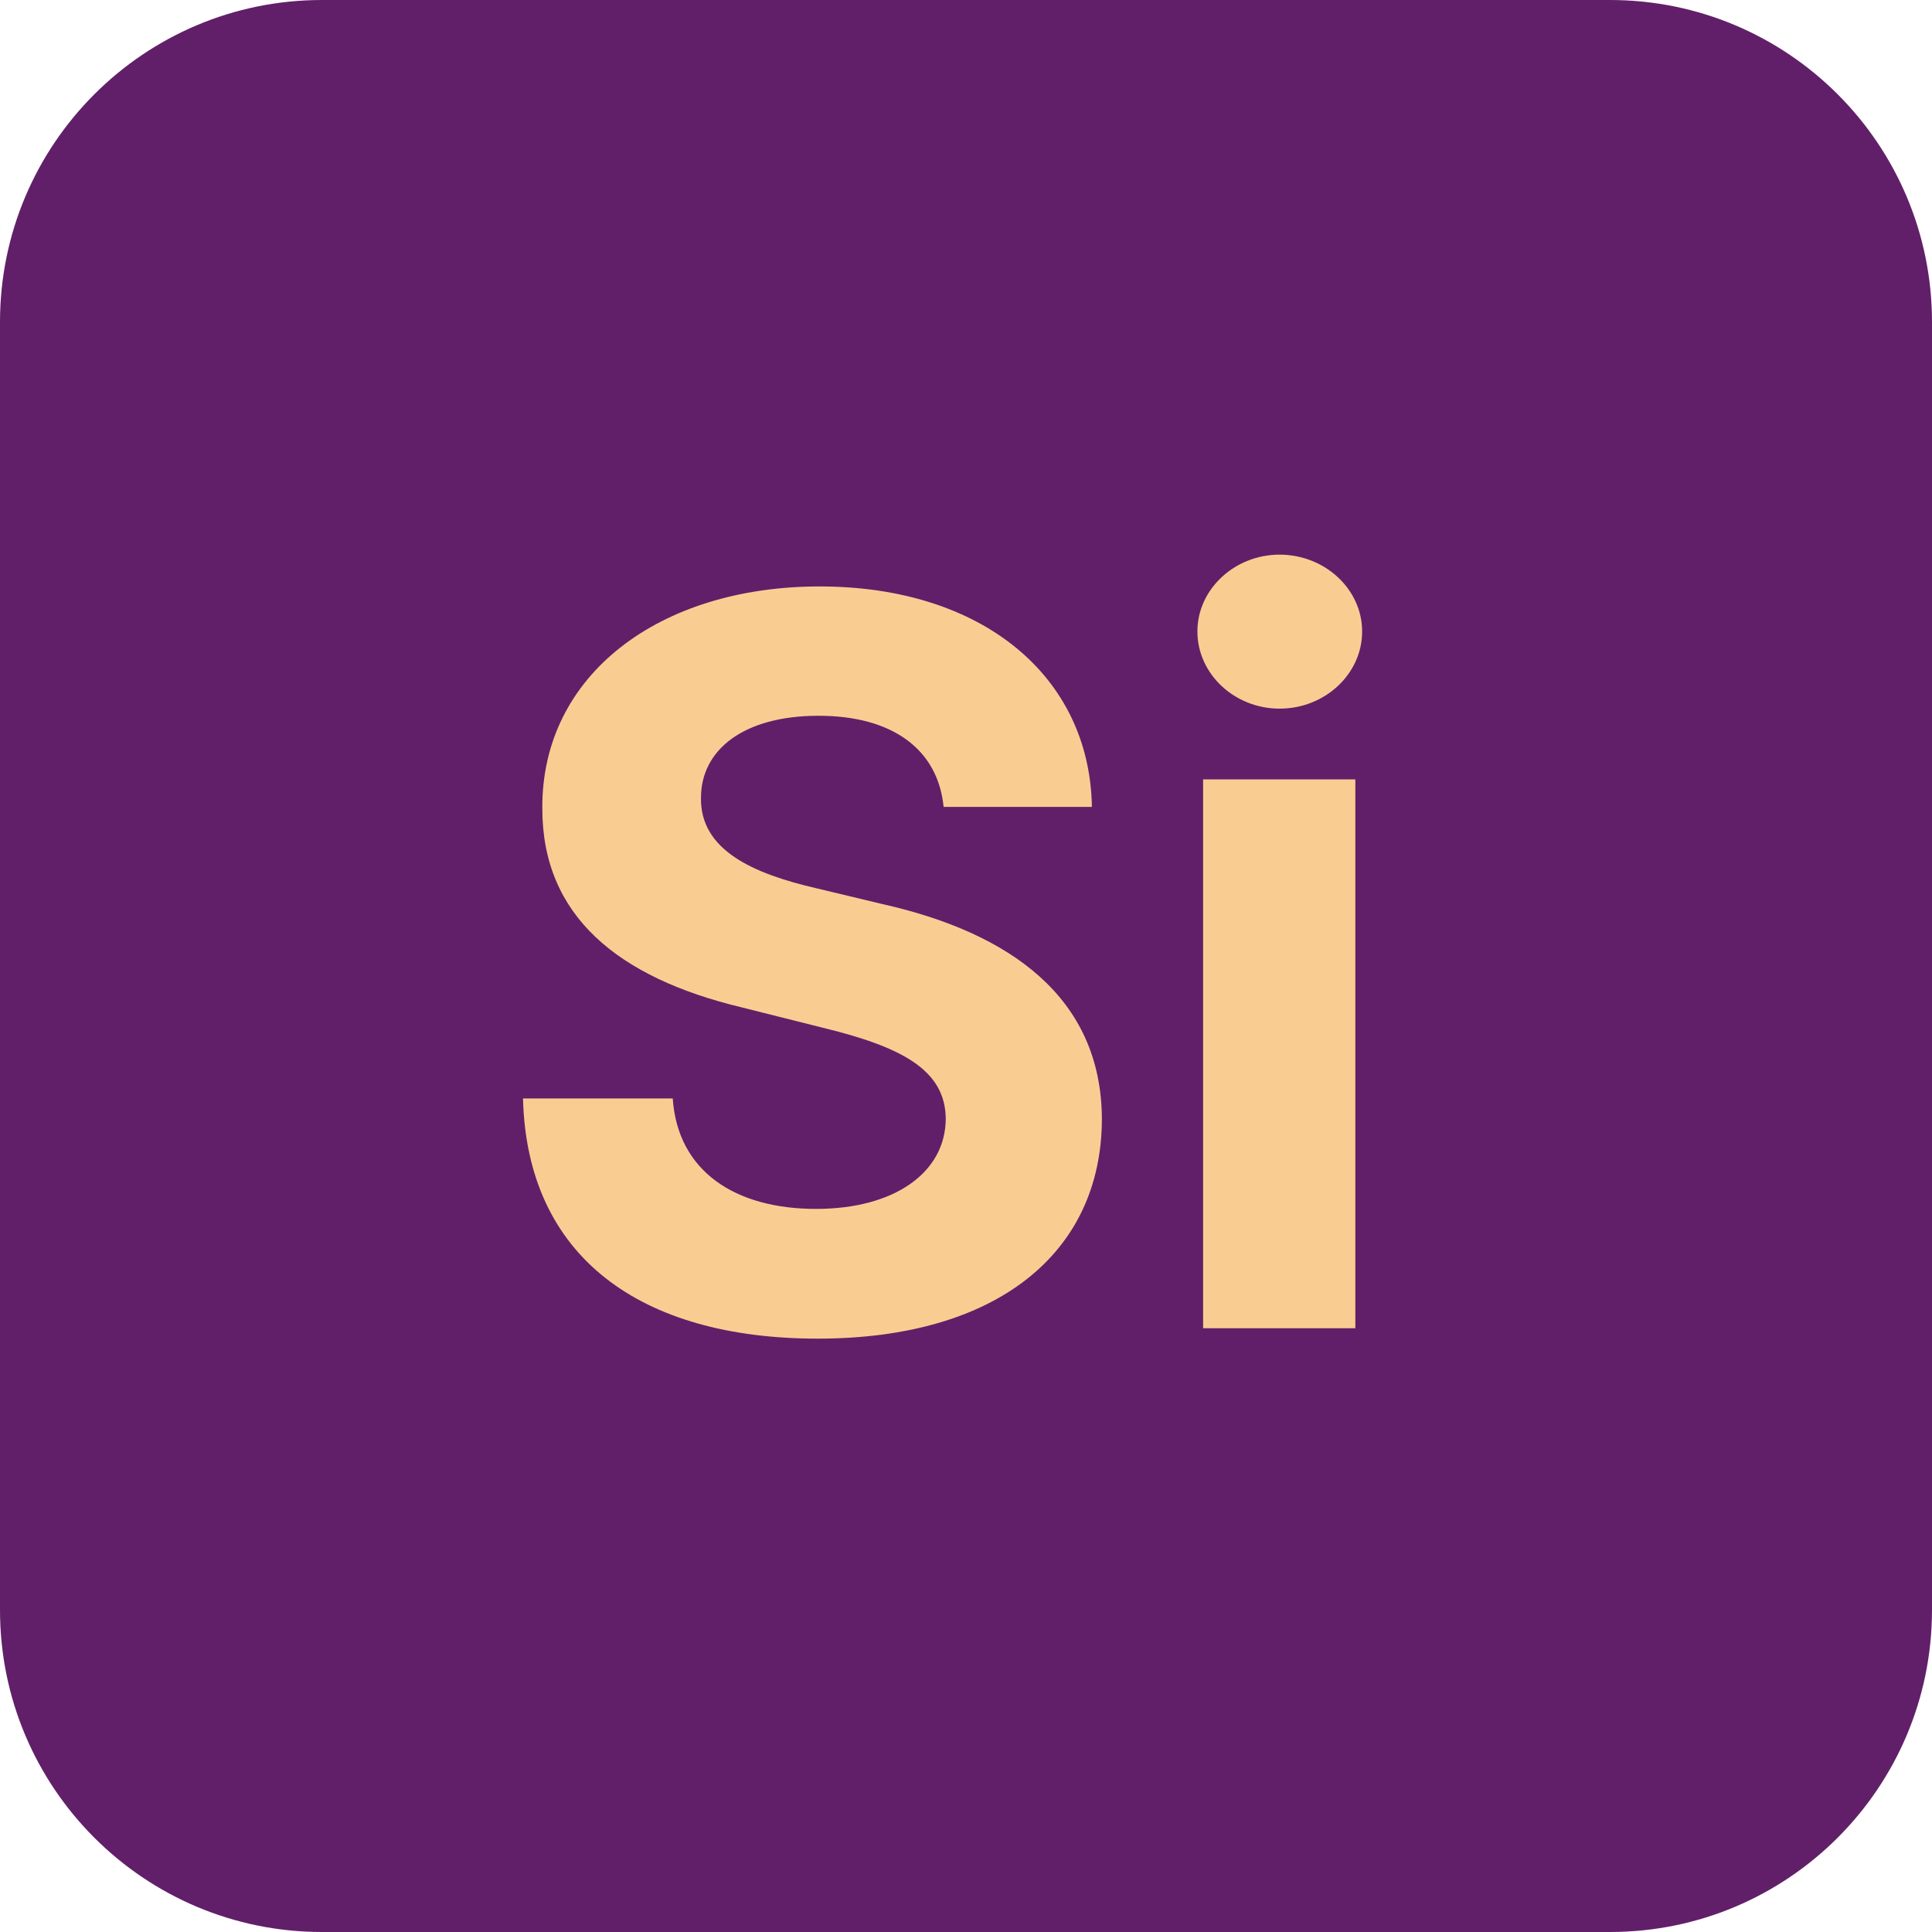
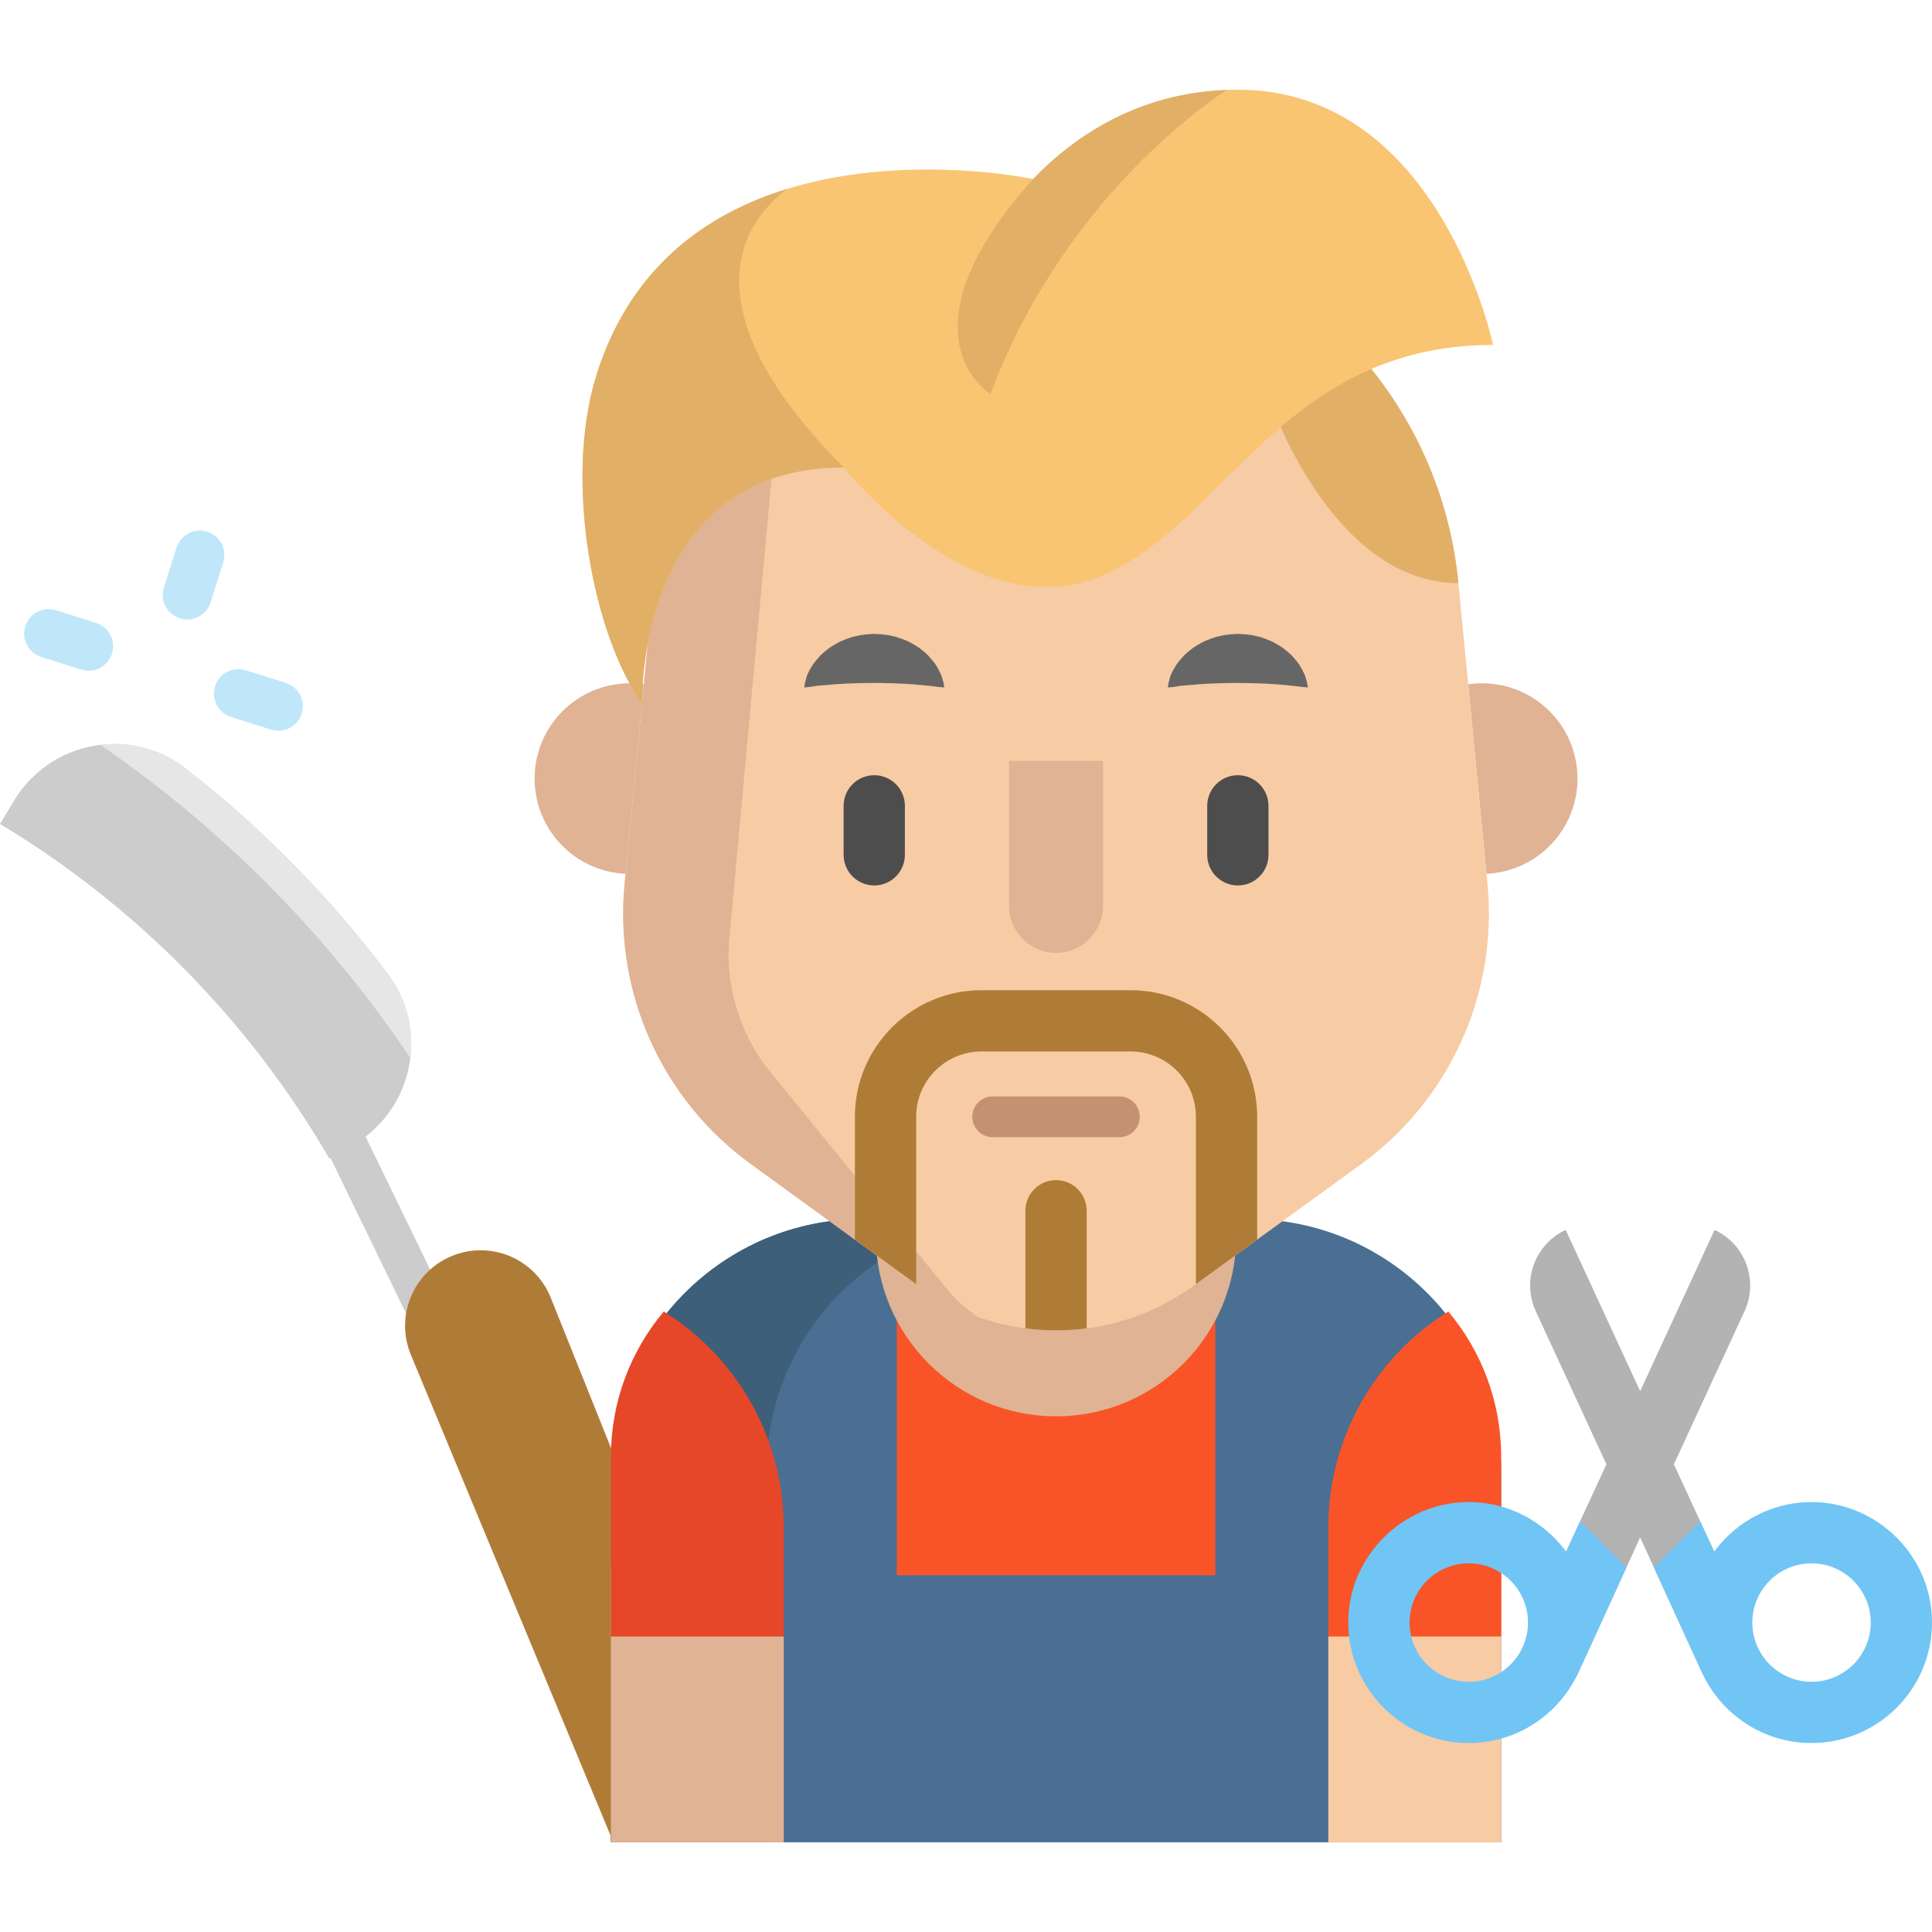
- <svg xmlns="http://www.w3.org/2000/svg" width="48" height="48" viewBox="0 0 48 48" fill="none">
-   <rect width="48" height="48" rx="8" fill="#611F69" />
-   <path d="M23.444 20.047H27.128C27.075 16.807 24.411 14.57 20.363 14.57C16.377 14.57 13.456 16.771 13.474 20.074C13.465 22.755 15.356 24.291 18.428 25.028L20.407 25.525C22.387 26.004 23.488 26.572 23.497 27.798C23.488 29.129 22.227 30.035 20.274 30.035C18.277 30.035 16.838 29.111 16.714 27.291H12.994C13.092 31.224 15.906 33.258 20.319 33.258C24.758 33.258 27.367 31.136 27.376 27.806C27.367 24.779 25.086 23.172 21.925 22.462L20.292 22.071C18.712 21.707 17.389 21.121 17.416 19.816C17.416 18.645 18.454 17.783 20.336 17.783C22.174 17.783 23.302 18.618 23.444 20.047ZM29.891 33H33.673V19.364H29.891V33ZM31.791 17.606C32.918 17.606 33.842 16.745 33.842 15.688C33.842 14.641 32.918 13.78 31.791 13.78C30.672 13.78 29.749 14.641 29.749 15.688C29.749 16.745 30.672 17.606 31.791 17.606Z" fill="#F9CD92" />
+ <svg xmlns="http://www.w3.org/2000/svg" height="800px" width="800px" version="1.1" id="Layer_1" viewBox="0 0 512 512" xml:space="preserve" fill="#000000">
+   <g id="SVGRepo_bgCarrier" stroke-width="0" />
+   <g id="SVGRepo_tracerCarrier" stroke-linecap="round" stroke-linejoin="round" />
+   <g id="SVGRepo_iconCarrier">
+     <path style="fill:#CCCCCC;" d="M117.548,361.568c-2.007,0-3.936-1.122-4.871-3.049l-33.724-69.447 c-1.306-2.688-0.184-5.926,2.503-7.232c2.687-1.304,5.926-0.184,7.232,2.504l33.724,69.447c1.306,2.688,0.184,5.927-2.503,7.232 C119.147,361.393,118.341,361.568,117.548,361.568z" />
+     <path style="fill:#4A6F93;" d="M330.896,323.041H228.829c-36.966,0-66.934,29.967-66.934,66.934v98.249h235.934v-98.249 C397.829,353.008,367.862,323.041,330.896,323.041z" />
+     <polyline style="fill:#F95428;" points="322.072,295.942 322.072,417.459 237.656,417.459 237.656,295.942 " />
+     <path style="fill:#3D5F7A;" d="M270.068,323.041h-41.241c-36.966,0-66.934,29.967-66.934,66.934v98.249h41.241v-98.249 C203.136,353.008,233.103,323.041,270.068,323.041z" />
+     <path style="fill:#AF7C38;" d="M145.865,343.677c-4.242-10.211-15.96-15.05-26.171-10.807l0,0 c-10.211,4.242-15.05,15.96-10.807,26.171l53.569,128.952l29.894-28.325" />
+     <polygon style="fill:#E0B394;" points="207.707,433.688 207.707,488.223 161.895,488.223 161.895,415.022 " />
+     <polygon style="fill:#F7CBA4;" points="397.829,403.478 397.829,488.223 352.016,488.223 352.016,433.688 " />
+     <path style="fill:#E54728;" d="M207.707,404.818v28.875h-45.812v-47.62c0-14.665,5.271-28.106,14.026-38.529l0.216,0.173 C195.781,360.045,207.707,381.615,207.707,404.818z" />
+     <path style="fill:#F95428;" d="M352.016,404.818v28.875h45.812v-47.62c0-14.665-5.271-28.106-14.026-38.529l-0.216,0.173 C363.943,360.045,352.016,381.615,352.016,404.818z" />
+     <g>
+       <path style="fill:#E0B394;" d="M327.621,228.069v99.512c0,26.374-21.383,47.757-47.757,47.757 c-26.381,0-47.757-21.383-47.757-47.757V215.083" />
+       <path style="fill:#E0B394;" d="M165.776,231.558c-13.42-0.595-24.102-11.667-24.102-25.228c0-13.94,11.299-25.249,25.249-25.249 c1.255,0,2.489,0.087,3.701,0.271" />
+       <path style="fill:#E0B394;" d="M393.939,231.558c13.42-0.595,24.113-11.667,24.113-25.228c0-13.94-11.31-25.249-25.26-25.249 c-1.255,0-2.5,0.097-3.701,0.271" />
+     </g>
+     <path style="fill:#F7CBA4;" d="M360.816,308.422l-27.652,20.087l-16.234,11.797l-0.541,0.39 c-8.593,6.234-18.377,10.022-28.409,11.331c-5.39,0.714-10.844,0.714-16.234,0c-10.043-1.31-19.827-5.097-28.409-11.331l-0.541-0.39 l-16.234-11.797l-27.652-20.087c-23.485-17.056-36.18-45.26-33.388-74.146l7.706-79.741c5.303-54.914,51.451-96.83,106.636-96.83 c27.587,0,52.923,10.476,72.014,27.825c19.091,17.338,31.959,41.548,34.611,69.005l7.706,79.741 C396.986,263.162,384.291,291.366,360.816,308.422z" />
+     <path style="fill:#E2AF66;" d="M363.409,97.779c12.684,15.769,21.007,35.271,23.085,56.754c-32.987,0-49.34-46.874-49.34-46.874 C344.794,100.895,353.247,102.151,363.409,97.779z" />
+     <path style="fill:#E0B394;" d="M193.166,249.989c-0.747,12.63,3.366,25.054,11.504,34.741l46.432,57.057 c2.424,2.89,5.173,5.314,8.149,7.251c-5.584-1.948-10.952-4.74-15.92-8.344l-44.427-32.273 c-23.474-17.057-36.169-45.26-33.377-74.146l7.695-79.741c5.26-54.384,50.563-96.008,105.034-96.798 c-33.55,0.812-71.541,32.435-73.521,66.116L193.166,249.989z" />
+     <path style="fill:#F9C573;" d="M395.676,91.417c-56.278,0-71.43,48.702-104.98,61.689s-67.1-29.221-67.1-29.221 c-55.196,0-53.442,62.533-53.442,62.533c-12.955-18.041-20.779-58.908-12.165-86.765c22.121-71.44,114.125-52.566,115.77-52.23 c0.011,0.011,0.022,0.011,0.022,0.011c11.396-11.764,28.128-22.728,51.278-23.593c0.974-0.043,1.97-0.065,2.976-0.065 C381.607,23.776,395.676,91.417,395.676,91.417z" />
+     <g>
+       <path style="fill:#E2AF66;" d="M325.058,23.841c-10.931,7.338-44.622,32.955-62.587,80.575c0,0-14.665-8.907-5.888-31.104 c2.814-7.121,8.041-15.617,16.948-25.628c0.076-0.087,0.152-0.173,0.227-0.26c0.011,0.011,0.022,0.011,0.022,0.011 C285.177,35.67,301.909,24.707,325.058,23.841z" />
+       <path style="fill:#E2AF66;" d="M170.157,186.42c-12.955-18.041-20.779-58.919-12.165-86.765 c8.95-28.907,29.34-43.031,50.553-49.568c-18.94,14.524-18.68,40.065,15.054,73.8C168.404,123.886,170.157,186.42,170.157,186.42z" />
+     </g>
+     <path style="fill:#CCCCCC;" d="M108.746,280.37c-1.126,9.264-6.396,17.966-15.206,23.074c-2.078,1.212-4.167,2.413-6.245,3.626 C66.137,270.619,36.104,240.099,0,218.356c1.245-2.067,2.489-4.134,3.734-6.191c5.162-8.572,13.756-13.68,22.857-14.773 c7.771-0.942,15.92,1.039,22.652,6.288c20.152,15.693,38.15,33.994,53.518,54.395C107.794,264.764,109.677,272.751,108.746,280.37z" />
+     <path style="fill:#E6E6E6;" d="M108.746,280.37c-21.905-32.598-49.773-60.758-82.155-82.977c7.771-0.942,15.92,1.039,22.652,6.288 c20.152,15.693,38.15,33.994,53.518,54.395C107.794,264.764,109.677,272.751,108.746,280.37z" />
+     <g>
+       <path style="fill:#C0E7F9;" d="M23.486,177.752c-0.649,0-1.308-0.098-1.96-0.304l-10.588-3.349 c-3.419-1.081-5.314-4.731-4.233-8.149c1.082-3.419,4.731-5.314,8.149-4.233l10.588,3.349c3.419,1.081,5.314,4.731,4.233,8.149 C28.8,175.982,26.242,177.752,23.486,177.752z" />
+       <path style="fill:#C0E7F9;" d="M73.779,193.659c-0.649,0-1.308-0.098-1.96-0.304l-10.588-3.349 c-3.419-1.081-5.314-4.731-4.233-8.149c1.082-3.419,4.731-5.315,8.149-4.233l10.588,3.349c3.419,1.081,5.314,4.731,4.233,8.149 C79.093,191.889,76.536,193.659,73.779,193.659z" />
+       <path style="fill:#C0E7F9;" d="M49.618,164.178c-0.649,0-1.308-0.098-1.96-0.304c-3.419-1.081-5.314-4.731-4.233-8.149 l3.349-10.588c1.082-3.419,4.731-5.315,8.149-4.233c3.419,1.081,5.314,4.731,4.233,8.149l-3.349,10.588 C54.931,162.408,52.373,164.178,49.618,164.178z" />
+     </g>
+     <path style="fill:#AF7C38;" d="M333.164,295.944v32.565l-16.234,11.797v-44.362c0-9.535-7.76-17.295-17.295-17.295h-39.535 c-9.546,0-17.305,7.76-17.305,17.295v44.362l-16.234-11.797v-32.565c0-18.485,15.043-33.529,33.539-33.529h39.535 C318.121,262.415,333.164,277.459,333.164,295.944z" />
+     <path style="fill:#C49270;" d="M296.634,301.375h-33.55c-2.989,0-5.411-2.423-5.411-5.411c0-2.988,2.422-5.411,5.411-5.411h33.55 c2.989,0,5.411,2.423,5.411,5.411C302.045,298.951,299.623,301.375,296.634,301.375z" />
+     <path style="fill:#AF7C38;" d="M287.98,320.857v31.169c-5.39,0.714-10.844,0.714-16.234,0v-31.169c0-4.481,3.626-8.117,8.117-8.117 C284.343,312.74,287.98,316.377,287.98,320.857z" />
+     <path style="fill:#4D4D4D;" d="M231.684,234.655c-4.483,0-8.117-3.634-8.117-8.117v-12.983c0-4.483,3.634-8.117,8.117-8.117 s8.117,3.634,8.117,8.117v12.983C239.801,231.021,236.166,234.655,231.684,234.655z" />
+     <g>
+       <path style="fill:#666666;" d="M309.484,182.17c0,0,0.022-0.215,0.094-0.586c0.083-0.358,0.168-0.924,0.35-1.565 c0.081-0.331,0.186-0.676,0.306-1.056c0.157-0.385,0.368-0.773,0.592-1.212c0.222-0.442,0.502-0.878,0.797-1.368 c0.297-0.498,0.65-0.876,1.013-1.356c0.368-0.462,0.782-0.909,1.215-1.39c0.458-0.434,0.955-0.861,1.483-1.291 c1.034-0.91,2.297-1.568,3.613-2.3c1.361-0.576,2.806-1.2,4.354-1.489c1.532-0.398,3.14-0.492,4.742-0.567 c1.603,0.074,3.211,0.159,4.745,0.555c1.549,0.286,2.995,0.913,4.357,1.485c1.317,0.731,2.581,1.387,3.616,2.299 c0.527,0.431,1.025,0.859,1.484,1.291c0.433,0.482,0.845,0.933,1.215,1.392c0.357,0.478,0.728,0.871,1,1.35 c0.273,0.476,0.537,0.903,0.751,1.334c0.213,0.433,0.42,0.814,0.576,1.198c0.142,0.4,0.267,0.763,0.36,1.106 c0.206,0.663,0.291,1.234,0.37,1.591c0.069,0.369,0.084,0.579,0.084,0.579s-0.224-0.005-0.603-0.042 c-0.368-0.048-0.939-0.071-1.57-0.163c-0.327-0.034-0.66-0.094-1.027-0.143c-0.391-0.018-0.776-0.073-1.195-0.105 c-0.821-0.087-1.679-0.215-2.621-0.252c-0.463-0.03-0.912-0.097-1.382-0.136c-0.486-0.006-0.965-0.031-1.442-0.067 c-0.933-0.121-1.947-0.05-2.889-0.168c-0.99,0.036-1.938-0.085-2.92-0.055c-0.965-0.073-1.942,0.004-2.91-0.064 c-0.969,0.066-1.945-0.018-2.912,0.052c-0.983-0.035-1.931,0.091-2.923,0.051c-0.943,0.117-1.959,0.044-2.892,0.167 c-0.476,0.036-0.956,0.062-1.443,0.067c-0.47,0.039-0.917,0.11-1.382,0.139c-0.961,0.052-1.76,0.143-2.562,0.212 c-0.421,0.032-0.815,0.063-1.18,0.09c-0.389,0.07-0.743,0.148-1.081,0.193c-0.655,0.116-1.227,0.143-1.591,0.189 C309.701,182.17,309.484,182.17,309.484,182.17z" />
+       <path style="fill:#666666;" d="M213.126,182.17c0,0,0.022-0.215,0.094-0.586c0.083-0.358,0.168-0.924,0.35-1.565 c0.081-0.331,0.186-0.676,0.306-1.056c0.157-0.385,0.368-0.773,0.592-1.212c0.222-0.442,0.502-0.878,0.797-1.368 c0.297-0.498,0.65-0.876,1.013-1.356c0.368-0.462,0.782-0.909,1.215-1.39c0.458-0.434,0.955-0.861,1.483-1.291 c1.034-0.91,2.297-1.568,3.613-2.3c1.361-0.576,2.806-1.2,4.354-1.489c1.532-0.398,3.14-0.492,4.742-0.567 c1.603,0.074,3.211,0.159,4.745,0.555c1.549,0.286,2.995,0.913,4.357,1.485c1.317,0.731,2.581,1.387,3.616,2.299 c0.527,0.431,1.025,0.859,1.484,1.291c0.433,0.482,0.845,0.933,1.215,1.392c0.357,0.478,0.728,0.871,1,1.35 c0.273,0.476,0.537,0.903,0.751,1.334c0.213,0.433,0.42,0.814,0.576,1.198c0.142,0.4,0.267,0.763,0.36,1.106 c0.206,0.663,0.291,1.234,0.37,1.591c0.069,0.369,0.084,0.579,0.084,0.579s-0.224-0.005-0.603-0.042 c-0.368-0.048-0.939-0.071-1.57-0.163c-0.327-0.034-0.66-0.094-1.027-0.143c-0.391-0.018-0.776-0.073-1.195-0.105 c-0.821-0.087-1.679-0.215-2.621-0.252c-0.463-0.03-0.912-0.097-1.382-0.136c-0.486-0.006-0.965-0.031-1.442-0.067 c-0.933-0.121-1.947-0.05-2.889-0.168c-0.99,0.036-1.938-0.085-2.92-0.055c-0.965-0.073-1.942,0.004-2.91-0.064 c-0.969,0.066-1.945-0.018-2.912,0.052c-0.983-0.035-1.931,0.091-2.923,0.051c-0.943,0.117-1.959,0.044-2.892,0.167 c-0.476,0.036-0.956,0.062-1.443,0.067c-0.47,0.039-0.917,0.11-1.382,0.139c-0.961,0.052-1.76,0.143-2.562,0.212 c-0.421,0.032-0.815,0.063-1.18,0.09c-0.389,0.07-0.744,0.148-1.081,0.193c-0.655,0.116-1.227,0.143-1.591,0.189 C213.343,182.17,213.126,182.17,213.126,182.17z" />
+     </g>
+     <path style="fill:#4D4D4D;" d="M328.042,234.655c-4.483,0-8.117-3.634-8.117-8.117v-12.983c0-4.483,3.634-8.117,8.117-8.117 s8.117,3.634,8.117,8.117v12.983C336.159,231.021,332.525,234.655,328.042,234.655z" />
+     <path style="fill:#E0B394;" d="M292.309,201.65v38.42c0,6.873-5.573,12.446-12.446,12.446l0,0c-6.873,0-12.446-5.573-12.446-12.446 v-38.42" />
+     <path style="fill:#B3B3B3;" d="M454.282,411.205l-10.687-23.155l18.722-40.565c3.757-8.141,0.203-17.785-7.936-21.542l0,0 l-19.725,42.739l-19.725-42.739l0,0c-8.141,3.757-11.694,13.402-7.936,21.542l18.722,40.565l-10.687,23.155 c-6.057-8.291-2.248,43.361,2.933,32.715c0.896-1.84,16.693-36.5,16.693-36.5s15.582,34.07,16.297,35.655 C455.957,454.174,460.339,402.913,454.282,411.205z" />
+     <path style="fill:#71C5F4;" d="M511.935,427.929c-1.017-16.147-14.351-29.167-30.509-29.838 c-11.137-0.455-21.083,4.827-27.143,13.117l-3.734-8.106l-12.262,12.262c4.654,10.163,12.175,26.624,12.673,27.706 c5,11.104,16.169,18.853,29.113,18.853C498.363,461.923,513.104,446.468,511.935,427.929z M480.073,445.689 c-8.647,0-15.693-7.046-15.693-15.693c0-8.658,7.046-15.693,15.693-15.693c8.658,0,15.693,7.035,15.693,15.693 C495.766,438.644,488.731,445.689,480.073,445.689z M418.774,403.102l-3.745,8.106c-6.05-8.29-16.007-13.572-27.132-13.117 c-16.169,0.671-29.492,13.691-30.52,29.838c-1.169,18.539,13.572,33.994,31.862,33.994c12.619,0,23.539-7.359,28.723-18.009 c0.617-1.266,8.355-18.204,13.074-28.55L418.774,403.102z M389.239,445.689c-8.647,0-15.693-7.046-15.693-15.693 c0-8.658,7.046-15.693,15.693-15.693c8.658,0,15.693,7.035,15.693,15.693C404.932,438.644,397.897,445.689,389.239,445.689z" />
+   </g>
</svg>
